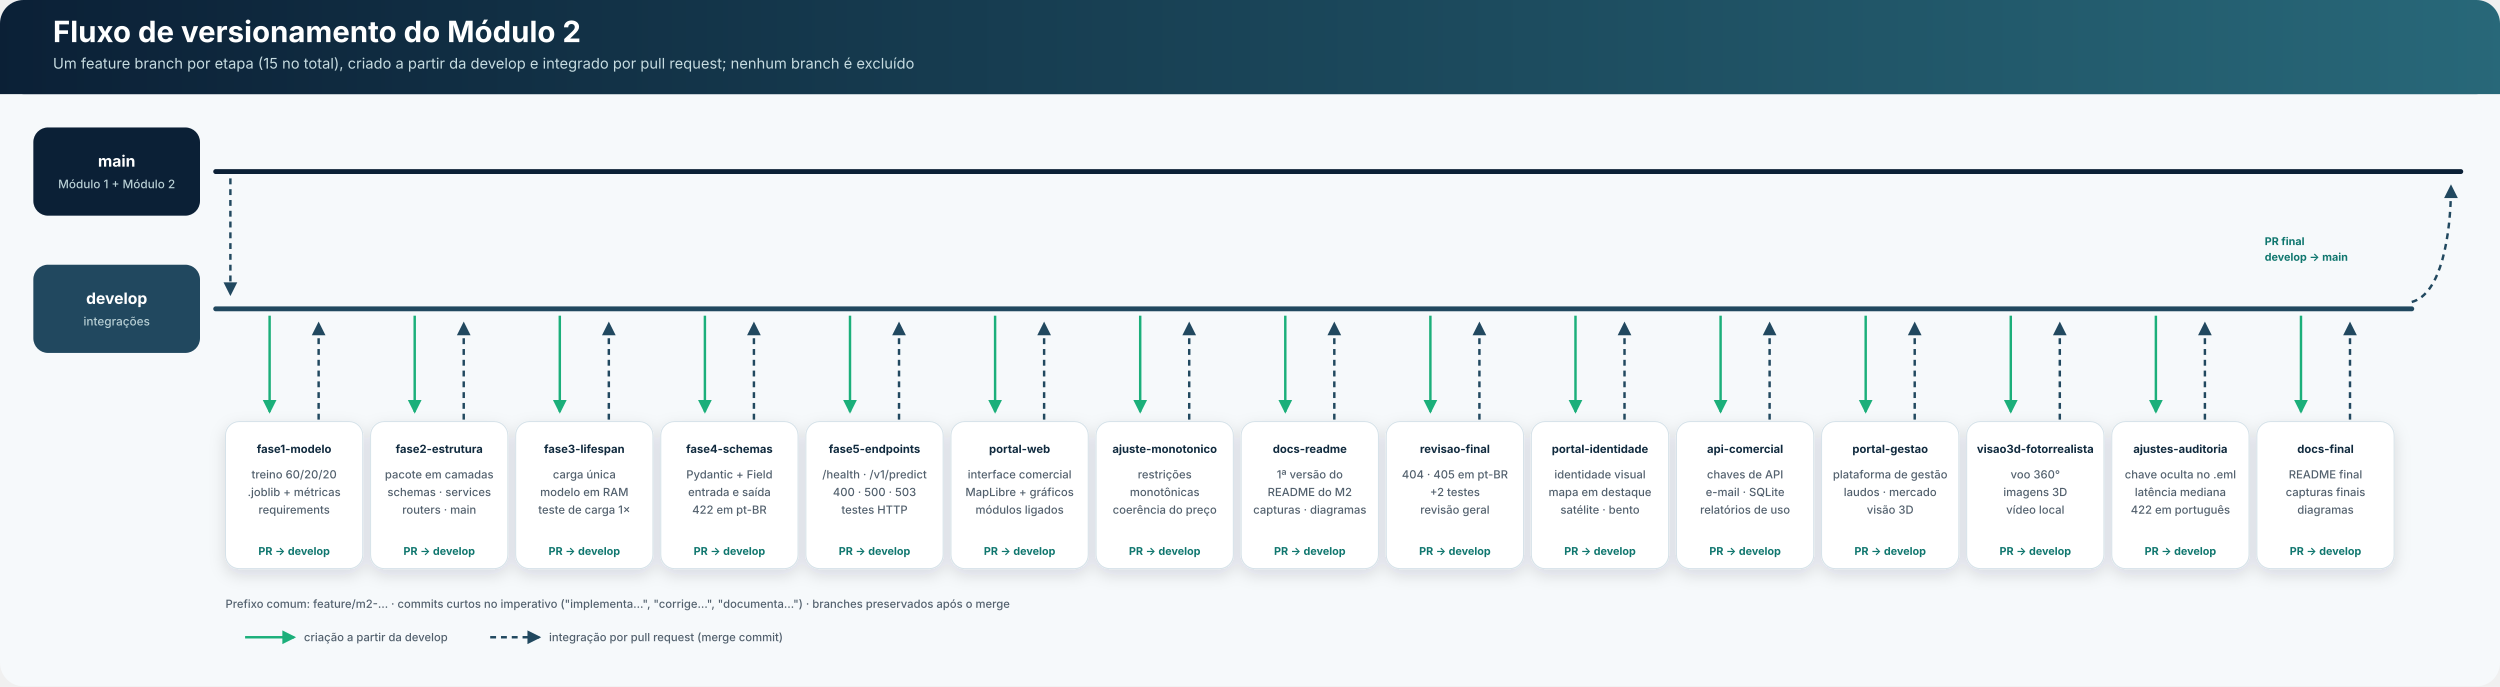
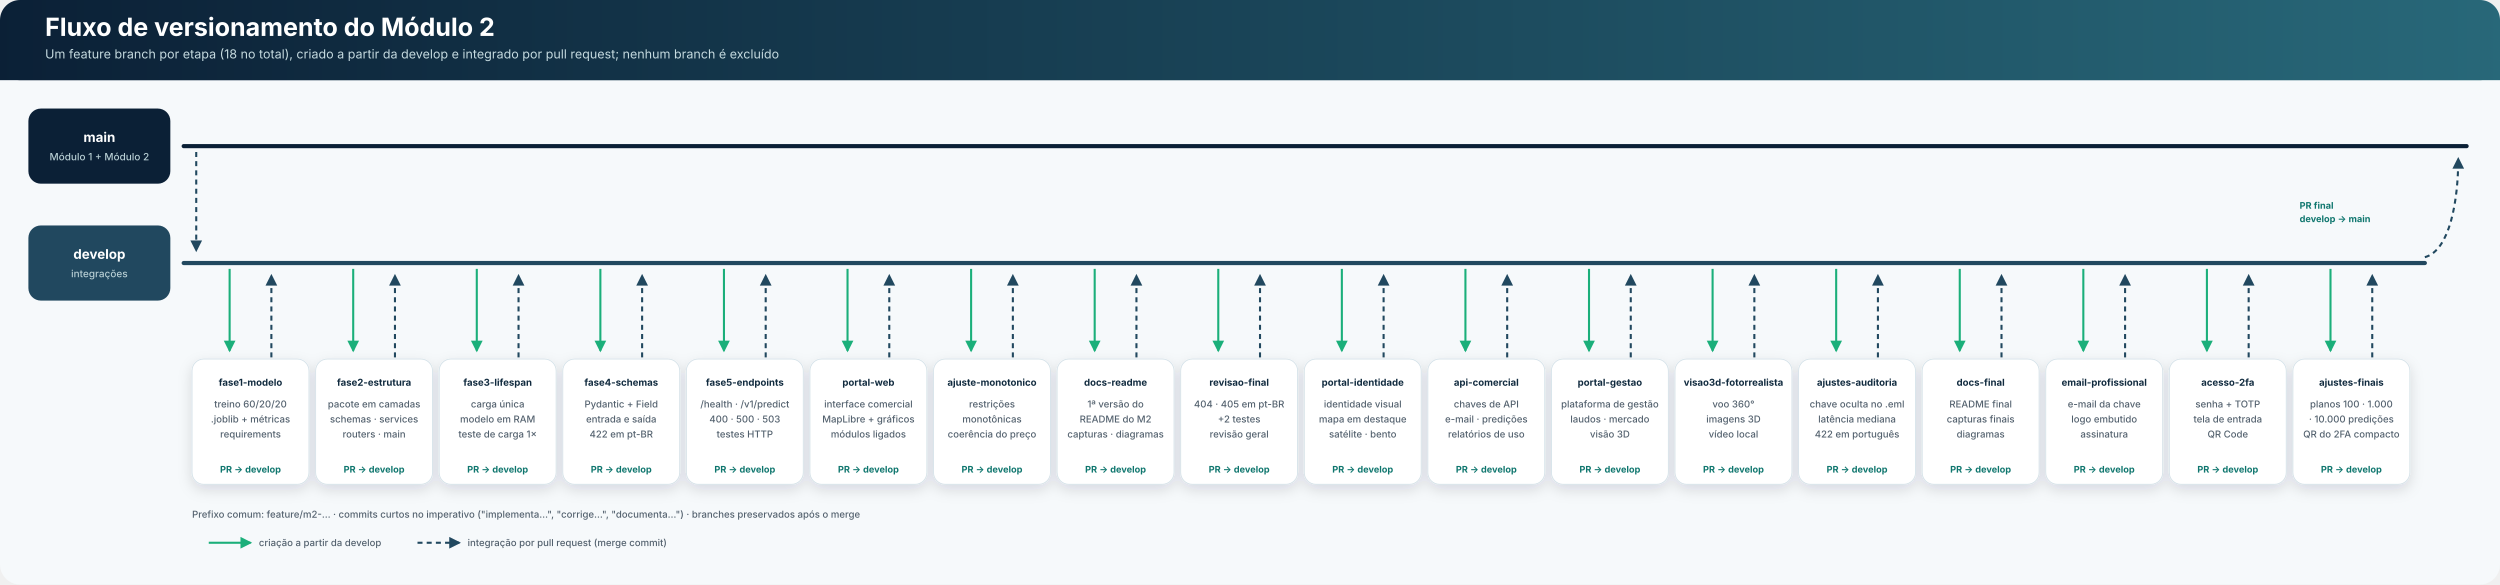
- <svg xmlns="http://www.w3.org/2000/svg" width="2550" height="700" viewBox="0 0 2550 700" role="img" aria-labelledby="title desc">
+ <svg xmlns="http://www.w3.org/2000/svg" width="2994" height="700" viewBox="0 0 2994 700" role="img" aria-labelledby="title desc">
  <defs>
    <linearGradient id="header" x1="0" x2="1">
      <stop stop-color="#0b2036" />
      <stop offset="1" stop-color="#286879" />
    </linearGradient>
    <filter id="shadow" x="-20%" y="-20%" width="140%" height="140%">
      <feDropShadow dx="0" dy="6" stdDeviation="8" flood-color="#0b2036" flood-opacity=".13" />
    </filter>
    <marker id="seta" markerWidth="14" markerHeight="14" refX="12" refY="7" orient="auto" markerUnits="userSpaceOnUse">
      <path d="M0 0 14 7 0 14Z" fill="#21485f" />
    </marker>
    <marker id="setaV" markerWidth="14" markerHeight="14" refX="12" refY="7" orient="auto" markerUnits="userSpaceOnUse">
      <path d="M0 0 14 7 0 14Z" fill="#1baf7a" />
    </marker>
    <style>
      .heading{font:750 30px Inter,Segoe UI,Arial,sans-serif;fill:#fff}.subheading{font:400 15px Inter,Segoe UI,Arial,sans-serif;fill:#c7dce1}
      .lane{font:750 16px Inter,Segoe UI,Arial,sans-serif;fill:#fff}.small{font:500 12px Inter,Segoe UI,Arial,sans-serif;fill:#b9d0d5}
      .card{font:750 11.5px Inter,Segoe UI,Arial,sans-serif;fill:#102a3e}.desc{font:500 11.5px Inter,Segoe UI,Arial,sans-serif;fill:#52606d}
      .pr{font:700 11px Inter,Segoe UI,Arial,sans-serif;fill:#0f766e}
      .main{fill:none;stroke:#0b2036;stroke-width:5;stroke-linecap:round}.dev{fill:none;stroke:#21485f;stroke-width:5;stroke-linecap:round}
      .ramo{fill:none;stroke:#1baf7a;stroke-width:2.5;marker-end:url(#setaV)}.sobe{fill:none;stroke:#21485f;stroke-width:2.5;stroke-dasharray:6 5;marker-end:url(#seta)}
    </style>
  </defs>
-   <rect width="2550" height="700" rx="24" fill="#f6f9fb" />
-   <rect width="2550" height="96" rx="24" fill="url(#header)" />
-   <rect y="72" width="2550" height="24" fill="url(#header)" />
+   <rect width="2994" height="700" rx="24" fill="#f6f9fb" />
+   <rect width="2994" height="96" rx="24" fill="url(#header)" />
+   <rect y="72" width="2994" height="24" fill="url(#header)" />
  <text x="54" y="43" class="heading">Fluxo de versionamento do Módulo 2</text>
-   <text x="54" y="70" class="subheading">Um feature branch por etapa (15 no total), criado a partir da develop e integrado por pull request; nenhum branch é excluído</text>
+   <text x="54" y="70" class="subheading">Um feature branch por etapa (18 no total), criado a partir da develop e integrado por pull request; nenhum branch é excluído</text>
  <rect x="34" y="130" width="170" height="90" rx="15" fill="#0b2036" />
  <text x="119" y="170" text-anchor="middle" class="lane">main</text>
  <text x="119" y="192" text-anchor="middle" class="small">Módulo 1 + Módulo 2</text>
  <rect x="34" y="270" width="170" height="90" rx="15" fill="#21485f" />
  <text x="119" y="310" text-anchor="middle" class="lane">develop</text>
  <text x="119" y="332" text-anchor="middle" class="small">integrações</text>
-   <path class="main" d="M220 175 H2510" />
-   <path class="dev" d="M220 315 H2460" />
+   <path class="main" d="M220 175 H2954" />
+   <path class="dev" d="M220 315 H2904" />
  <path class="sobe" d="M235 182 C235 240 235 260 235 300" />
-   <path class="sobe" d="M2460 308 C2490 300 2500 240 2500 190" />
-   <text x="2310" y="250" class="pr">PR final</text>
-   <text x="2310" y="266" class="pr">develop → main</text>
+   <path class="sobe" d="M2904 308 C2934 300 2944 240 2944 190" />
+   <text x="2754" y="250" class="pr">PR final</text>
+   <text x="2754" y="266" class="pr">develop → main</text>
  <g filter="url(#shadow)">
    <rect x="230" y="430" width="140" height="150" rx="14" fill="#fff" stroke="#d5e1e8" />
    <rect x="378" y="430" width="140" height="150" rx="14" fill="#fff" stroke="#d5e1e8" />
    <rect x="526" y="430" width="140" height="150" rx="14" fill="#fff" stroke="#d5e1e8" />
    <rect x="674" y="430" width="140" height="150" rx="14" fill="#fff" stroke="#d5e1e8" />
    <rect x="822" y="430" width="140" height="150" rx="14" fill="#fff" stroke="#d5e1e8" />
    <rect x="970" y="430" width="140" height="150" rx="14" fill="#fff" stroke="#d5e1e8" />
    <rect x="1118" y="430" width="140" height="150" rx="14" fill="#fff" stroke="#d5e1e8" />
    <rect x="1266" y="430" width="140" height="150" rx="14" fill="#fff" stroke="#d5e1e8" />
    <rect x="1414" y="430" width="140" height="150" rx="14" fill="#fff" stroke="#d5e1e8" />
    <rect x="1562" y="430" width="140" height="150" rx="14" fill="#fff" stroke="#d5e1e8" />
    <rect x="1710" y="430" width="140" height="150" rx="14" fill="#fff" stroke="#d5e1e8" />
    <rect x="1858" y="430" width="140" height="150" rx="14" fill="#fff" stroke="#d5e1e8" />
    <rect x="2006" y="430" width="140" height="150" rx="14" fill="#fff" stroke="#d5e1e8" />
    <rect x="2154" y="430" width="140" height="150" rx="14" fill="#fff" stroke="#d5e1e8" />
    <rect x="2302" y="430" width="140" height="150" rx="14" fill="#fff" stroke="#d5e1e8" />
+     <rect x="2450" y="430" width="140" height="150" rx="14" fill="#fff" stroke="#d5e1e8" />
+     <rect x="2598" y="430" width="140" height="150" rx="14" fill="#fff" stroke="#d5e1e8" />
+     <rect x="2746" y="430" width="140" height="150" rx="14" fill="#fff" stroke="#d5e1e8" />
  </g>
  <g>
    <text x="300" y="462" text-anchor="middle" class="card">fase1-modelo</text>
    <text x="300" y="488" text-anchor="middle" class="desc">treino 60/20/20</text>
    <text x="300" y="506" text-anchor="middle" class="desc">.joblib + métricas</text>
    <text x="300" y="524" text-anchor="middle" class="desc">requirements</text>
    <text x="448" y="462" text-anchor="middle" class="card">fase2-estrutura</text>
    <text x="448" y="488" text-anchor="middle" class="desc">pacote em camadas</text>
    <text x="448" y="506" text-anchor="middle" class="desc">schemas · services</text>
    <text x="448" y="524" text-anchor="middle" class="desc">routers · main</text>
    <text x="596" y="462" text-anchor="middle" class="card">fase3-lifespan</text>
    <text x="596" y="488" text-anchor="middle" class="desc">carga única</text>
    <text x="596" y="506" text-anchor="middle" class="desc">modelo em RAM</text>
    <text x="596" y="524" text-anchor="middle" class="desc">teste de carga 1×</text>
    <text x="744" y="462" text-anchor="middle" class="card">fase4-schemas</text>
    <text x="744" y="488" text-anchor="middle" class="desc">Pydantic + Field</text>
    <text x="744" y="506" text-anchor="middle" class="desc">entrada e saída</text>
    <text x="744" y="524" text-anchor="middle" class="desc">422 em pt-BR</text>
    <text x="892" y="462" text-anchor="middle" class="card">fase5-endpoints</text>
    <text x="892" y="488" text-anchor="middle" class="desc">/health · /v1/predict</text>
    <text x="892" y="506" text-anchor="middle" class="desc">400 · 500 · 503</text>
    <text x="892" y="524" text-anchor="middle" class="desc">testes HTTP</text>
    <text x="1040" y="462" text-anchor="middle" class="card">portal-web</text>
    <text x="1040" y="488" text-anchor="middle" class="desc">interface comercial</text>
    <text x="1040" y="506" text-anchor="middle" class="desc">MapLibre + gráficos</text>
    <text x="1040" y="524" text-anchor="middle" class="desc">módulos ligados</text>
    <text x="1188" y="462" text-anchor="middle" class="card">ajuste-monotonico</text>
    <text x="1188" y="488" text-anchor="middle" class="desc">restrições</text>
    <text x="1188" y="506" text-anchor="middle" class="desc">monotônicas</text>
    <text x="1188" y="524" text-anchor="middle" class="desc">coerência do preço</text>
    <text x="1336" y="462" text-anchor="middle" class="card">docs-readme</text>
    <text x="1336" y="488" text-anchor="middle" class="desc">1ª versão do</text>
    <text x="1336" y="506" text-anchor="middle" class="desc">README do M2</text>
    <text x="1336" y="524" text-anchor="middle" class="desc">capturas · diagramas</text>
    <text x="1484" y="462" text-anchor="middle" class="card">revisao-final</text>
    <text x="1484" y="488" text-anchor="middle" class="desc">404 · 405 em pt-BR</text>
    <text x="1484" y="506" text-anchor="middle" class="desc">+2 testes</text>
    <text x="1484" y="524" text-anchor="middle" class="desc">revisão geral</text>
    <text x="1632" y="462" text-anchor="middle" class="card">portal-identidade</text>
    <text x="1632" y="488" text-anchor="middle" class="desc">identidade visual</text>
    <text x="1632" y="506" text-anchor="middle" class="desc">mapa em destaque</text>
    <text x="1632" y="524" text-anchor="middle" class="desc">satélite · bento</text>
    <text x="1780" y="462" text-anchor="middle" class="card">api-comercial</text>
    <text x="1780" y="488" text-anchor="middle" class="desc">chaves de API</text>
-     <text x="1780" y="506" text-anchor="middle" class="desc">e-mail · SQLite</text>
+     <text x="1780" y="506" text-anchor="middle" class="desc">e-mail · predições</text>
    <text x="1780" y="524" text-anchor="middle" class="desc">relatórios de uso</text>
    <text x="1928" y="462" text-anchor="middle" class="card">portal-gestao</text>
    <text x="1928" y="488" text-anchor="middle" class="desc">plataforma de gestão</text>
    <text x="1928" y="506" text-anchor="middle" class="desc">laudos · mercado</text>
    <text x="1928" y="524" text-anchor="middle" class="desc">visão 3D</text>
    <text x="2076" y="462" text-anchor="middle" class="card">visao3d-fotorrealista</text>
    <text x="2076" y="488" text-anchor="middle" class="desc">voo 360°</text>
    <text x="2076" y="506" text-anchor="middle" class="desc">imagens 3D</text>
    <text x="2076" y="524" text-anchor="middle" class="desc">vídeo local</text>
    <text x="2224" y="462" text-anchor="middle" class="card">ajustes-auditoria</text>
    <text x="2224" y="488" text-anchor="middle" class="desc">chave oculta no .eml</text>
    <text x="2224" y="506" text-anchor="middle" class="desc">latência mediana</text>
    <text x="2224" y="524" text-anchor="middle" class="desc">422 em português</text>
    <text x="2372" y="462" text-anchor="middle" class="card">docs-final</text>
    <text x="2372" y="488" text-anchor="middle" class="desc">README final</text>
    <text x="2372" y="506" text-anchor="middle" class="desc">capturas finais</text>
    <text x="2372" y="524" text-anchor="middle" class="desc">diagramas</text>
+     <text x="2520" y="462" text-anchor="middle" class="card">email-profissional</text>
+     <text x="2520" y="488" text-anchor="middle" class="desc">e-mail da chave</text>
+     <text x="2520" y="506" text-anchor="middle" class="desc">logo embutido</text>
+     <text x="2520" y="524" text-anchor="middle" class="desc">assinatura</text>
+     <text x="2668" y="462" text-anchor="middle" class="card">acesso-2fa</text>
+     <text x="2668" y="488" text-anchor="middle" class="desc">senha + TOTP</text>
+     <text x="2668" y="506" text-anchor="middle" class="desc">tela de entrada</text>
+     <text x="2668" y="524" text-anchor="middle" class="desc">QR Code</text>
+     <text x="2816" y="462" text-anchor="middle" class="card">ajustes-finais</text>
+     <text x="2816" y="488" text-anchor="middle" class="desc">planos 100 · 1.000</text>
+     <text x="2816" y="506" text-anchor="middle" class="desc">· 10.000 predições</text>
+     <text x="2816" y="524" text-anchor="middle" class="desc">QR do 2FA compacto</text>
  </g>
  <g class="pr">
    <text x="300" y="566" text-anchor="middle">PR → develop</text>
    <text x="448" y="566" text-anchor="middle">PR → develop</text>
    <text x="596" y="566" text-anchor="middle">PR → develop</text>
    <text x="744" y="566" text-anchor="middle">PR → develop</text>
    <text x="892" y="566" text-anchor="middle">PR → develop</text>
    <text x="1040" y="566" text-anchor="middle">PR → develop</text>
    <text x="1188" y="566" text-anchor="middle">PR → develop</text>
    <text x="1336" y="566" text-anchor="middle">PR → develop</text>
    <text x="1484" y="566" text-anchor="middle">PR → develop</text>
    <text x="1632" y="566" text-anchor="middle">PR → develop</text>
    <text x="1780" y="566" text-anchor="middle">PR → develop</text>
    <text x="1928" y="566" text-anchor="middle">PR → develop</text>
    <text x="2076" y="566" text-anchor="middle">PR → develop</text>
    <text x="2224" y="566" text-anchor="middle">PR → develop</text>
    <text x="2372" y="566" text-anchor="middle">PR → develop</text>
+     <text x="2520" y="566" text-anchor="middle">PR → develop</text>
+     <text x="2668" y="566" text-anchor="middle">PR → develop</text>
+     <text x="2816" y="566" text-anchor="middle">PR → develop</text>
  </g>
  <g>
    <path class="ramo" d="M275 322 V420" />
    <path class="sobe" d="M325 428 V330" />
    <path class="ramo" d="M423 322 V420" />
    <path class="sobe" d="M473 428 V330" />
    <path class="ramo" d="M571 322 V420" />
    <path class="sobe" d="M621 428 V330" />
    <path class="ramo" d="M719 322 V420" />
    <path class="sobe" d="M769 428 V330" />
    <path class="ramo" d="M867 322 V420" />
    <path class="sobe" d="M917 428 V330" />
    <path class="ramo" d="M1015 322 V420" />
    <path class="sobe" d="M1065 428 V330" />
    <path class="ramo" d="M1163 322 V420" />
    <path class="sobe" d="M1213 428 V330" />
    <path class="ramo" d="M1311 322 V420" />
    <path class="sobe" d="M1361 428 V330" />
    <path class="ramo" d="M1459 322 V420" />
    <path class="sobe" d="M1509 428 V330" />
    <path class="ramo" d="M1607 322 V420" />
    <path class="sobe" d="M1657 428 V330" />
    <path class="ramo" d="M1755 322 V420" />
    <path class="sobe" d="M1805 428 V330" />
    <path class="ramo" d="M1903 322 V420" />
    <path class="sobe" d="M1953 428 V330" />
    <path class="ramo" d="M2051 322 V420" />
    <path class="sobe" d="M2101 428 V330" />
    <path class="ramo" d="M2199 322 V420" />
    <path class="sobe" d="M2249 428 V330" />
    <path class="ramo" d="M2347 322 V420" />
    <path class="sobe" d="M2397 428 V330" />
+     <path class="ramo" d="M2495 322 V420" />
+     <path class="sobe" d="M2545 428 V330" />
+     <path class="ramo" d="M2643 322 V420" />
+     <path class="sobe" d="M2693 428 V330" />
+     <path class="ramo" d="M2791 322 V420" />
+     <path class="sobe" d="M2841 428 V330" />
  </g>
  <text x="230" y="620" class="desc">Prefixo comum: feature/m2-…  ·  commits curtos no imperativo ("implementa…", "corrige…", "documenta…")  ·  branches preservados após o merge</text>
  <path class="ramo" d="M250 650 H300" />
  <text x="310" y="654" class="desc">criação a partir da develop</text>
  <path class="sobe" d="M500 650 H550" />
  <text x="560" y="654" class="desc">integração por pull request (merge commit)</text>
</svg>
